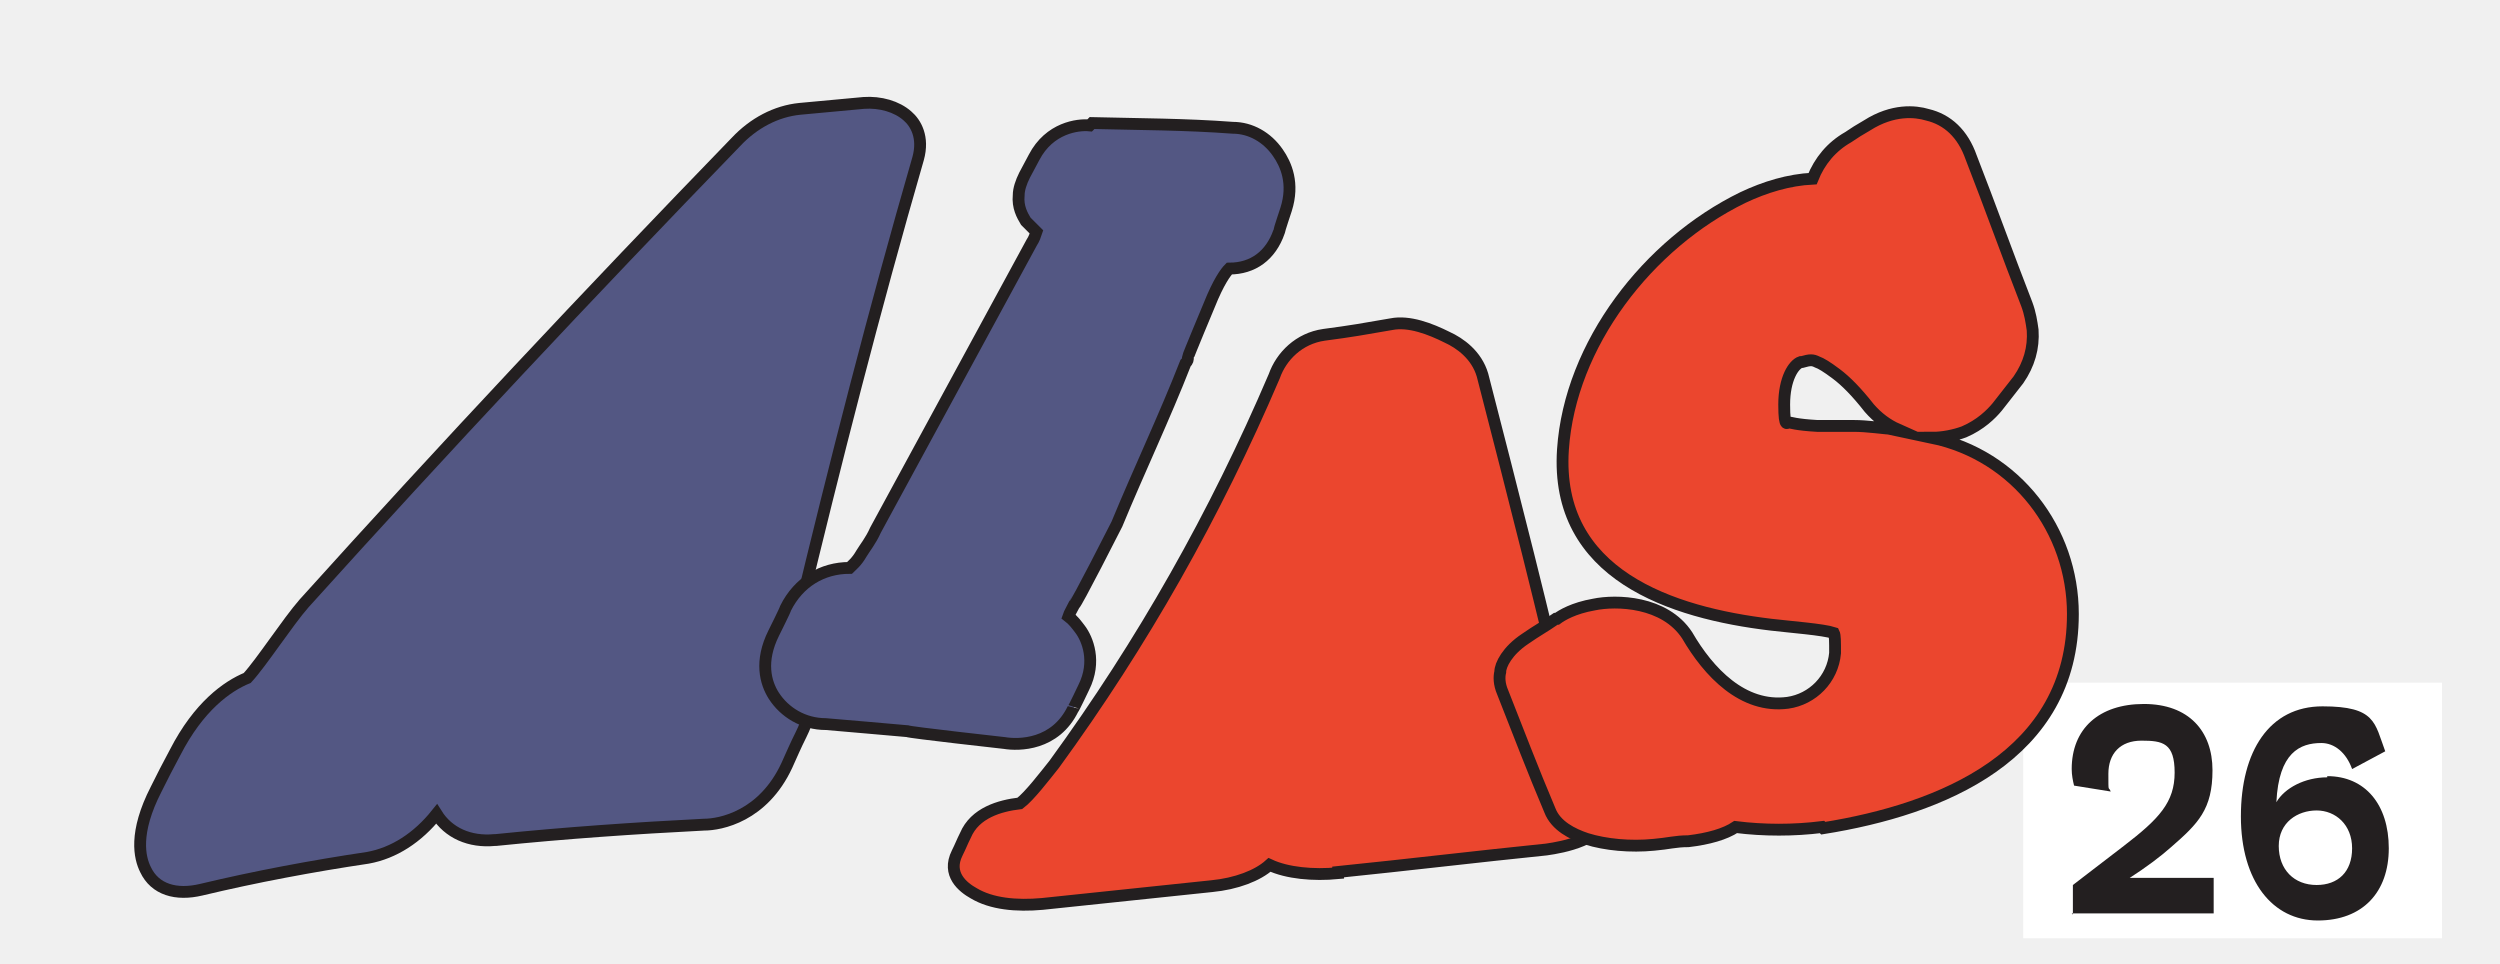
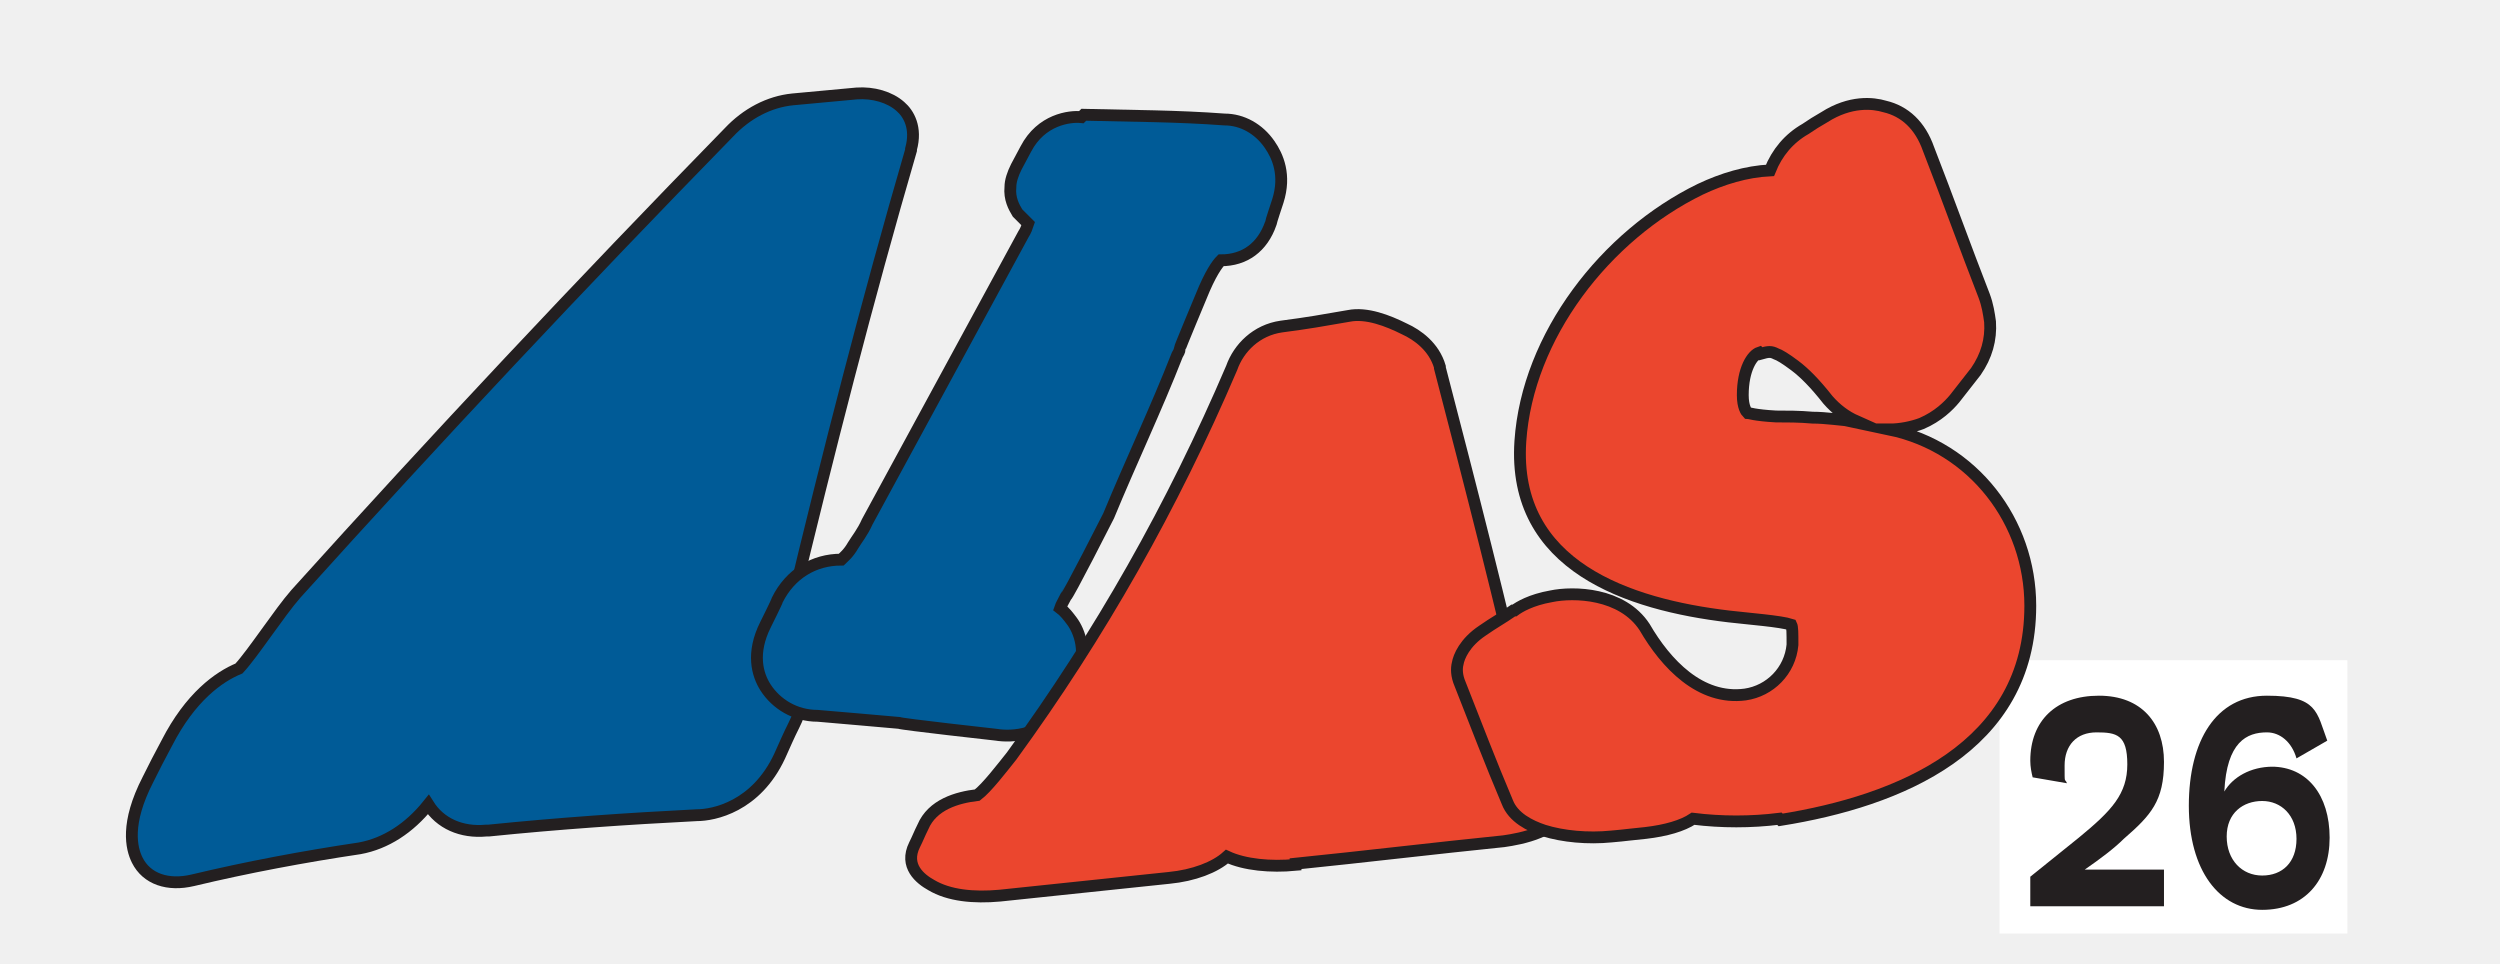
- <svg xmlns="http://www.w3.org/2000/svg" id="exhibition" version="1.1" viewBox="0 0 211.3 81.4">
+ <svg xmlns="http://www.w3.org/2000/svg" id="living-paintings" version="1.1" viewBox="0 0 211.3 81.4">
  <defs>
    <style>
      .st0 {
-         fill: #535783;
+         fill: #005b97;
      }

      .st0, .st1 {
        stroke: #231f20;
+         stroke-miterlimit: 10;
      }

      .st2 {
        fill: #fff;
      }

      .st1 {
        fill: #eb462e;
-         stroke-miterlimit: 10;
      }

      .st3 {
        fill: #231f20;
      }

      .st4 {
        isolation: isolate;
      }
    </style>
  </defs>
-   <rect class="st2" x="171" y="57.7" width="35.4" height="21.6" />
-   <g id="pulloutAI">
-     <path class="st0" d="M41.8,71c-2.1.2-3.9-.6-4.9-2.2-1.6,2-3.6,3.3-5.8,3.7-4.7.7-9.5,1.6-14.1,2.7-2.1.5-3.9,0-4.7-1.7-.5-1-1-3.1.9-6.8.6-1.2.9-1.8,1.6-3.1,2-3.9,4.4-5.6,6.1-6.3,1.2-1.3,3.4-4.7,4.8-6.3,11.9-13.2,24.1-26.2,36.5-39,1.5-1.6,3.4-2.6,5.4-2.8,2.2-.2,3.2-.3,5.4-.5,1.4-.1,2.8.3,3.7,1.1.7.6,1.4,1.8.9,3.6h0c-3.7,12.8-7,25.7-10.1,38.6-.2.8-.4,1.9-.6,2.8.3.3.6.6.8,1,1.1,1.8,1.2,3.9,0,6.3-.5,1-.7,1.5-1.2,2.6-2,4.3-5.6,5-7,5-5.9.3-11.7.7-17.6,1.3h-.1Z" />
-     <path class="st0" d="M92.3,10.4c4,.1,7.9.1,11.9.4,1.5,0,2.9.8,3.8,2.1.7,1,1.4,2.6.7,4.8,0,0-.6,1.8-.6,1.9-.7,2-2.2,3.1-4.2,3.1-.3.3-.9,1.1-1.7,3.1,0,0-1.8,4.3-1.8,4.4,0,.2,0,.3-.2.5-1.8,4.6-3.9,9-5.8,13.6,0,0-3.5,6.9-3.6,6.8-.2.4-.4.7-.5,1,.4.3.7.7,1,1.1.6.8,1.4,2.7.3,4.9,0,0-.9,1.9-.9,1.8-1.5,3.1-4.6,3.1-5.8,2.9,0,0-8.1-.9-8.2-1,0,0-6.8-.6-6.9-.6-1.9,0-3.5-1-4.4-2.4-.7-1.1-1.2-2.9,0-5.3,0,0,1-2,1-2.1,1.1-2.2,3.1-3.4,5.4-3.4.2-.2.6-.5,1-1.2.3-.5.8-1.1,1.2-2,4.4-8.1,8.8-16.2,13.2-24.3.2-.3.3-.6.4-.9-.3-.3-.6-.6-.9-.9-.3-.5-.7-1.2-.6-2.2,0-.5.2-1.1.5-1.7l.8-1.5c1.3-2.5,3.7-2.8,4.7-2.7h0s.2-.2.2-.2Z" />
-   </g>
-   <path class="st1" d="M113.1,73.8c-2.1.2-4.3,0-5.8-.7-1,.9-2.8,1.6-4.9,1.8-4.8.5-9.6,1-14.3,1.5-2.2.2-4.3,0-5.8-.9-.9-.5-2.3-1.6-1.4-3.4.3-.6.4-.9.7-1.5.8-1.9,2.9-2.5,4.6-2.7.8-.6,2.1-2.3,2.9-3.3,7.5-10.3,13.6-21.1,18.6-32.8.6-1.7,2.1-3.2,4.2-3.5,2.3-.3,3.4-.5,5.7-.9,1.5-.3,3.3.4,4.7,1.1,1.1.5,2.5,1.5,3,3.2h0c2.6,10.1,5.2,20.2,7.5,30.3.1.5.3,1.1.4,1.7.4,0,.8.2,1.1.4,1.8.8,2.5,1.9,2.2,3.2-.1.6-.2.9-.4,1.4-.6,2.3-4,2.9-5.4,3.1-5.9.6-11.7,1.3-17.6,1.9h0Z" />
-   <path class="st1" d="M152.2,30.6c-.6.2-1.4,1.4-1.4,3.6s.3,1.4.4,1.5c.1,0,.6.2,2.4.3h3.1c1.1,0,2.4.2,3.7.3-.9-.4-1.7-1-2.4-1.8h0c-1.1-1.4-2-2.3-2.8-2.9s-1.3-.9-1.6-1c-.4-.2-.6-.2-1.3,0h0ZM154,69.9c-2.4.3-4.9.3-7.3,0-.9.6-2.3,1-4,1.2-1.1,0-1.7.2-2.9.3-2,.2-4.1,0-5.7-.5-1.2-.4-2.6-1.1-3.1-2.4-1.4-3.3-2.7-6.7-4-10-.3-.7-.3-1.3-.2-1.7,0-.6.6-1.8,2.1-2.8,1-.7,1.6-1,2.6-1.7h.1c.4-.3,1.4-.9,3.1-1.2,1.9-.4,6-.3,7.9,2.6h0c1.8,3.1,4.7,6.2,8.5,5.7,2.1-.3,3.8-2,4-4.2,0-1,0-1.5-.1-1.7-.9-.3-3.6-.5-5.3-.7-8.4-1-18.3-4.2-17.6-14.8.6-8.9,7.2-17.4,15.2-21.3,1.9-.9,3.9-1.5,5.9-1.6.6-1.5,1.6-2.7,3-3.5.6-.4.9-.6,1.6-1,2.2-1.4,4.1-1.2,5.1-.9,1.7.4,3,1.6,3.7,3.6,1.6,4.1,3.1,8.3,4.7,12.4.3.8.4,1.5.5,2.2.1,1.5-.3,2.9-1.2,4.2-.7.9-1.1,1.4-1.8,2.3-.5.6-1.4,1.5-2.8,2.1-.8.3-1.8.5-2.7.5,7.1,1.5,11.9,7.8,11.9,14.9,0,12-11.1,16.5-21.1,18.1h0Z" />
+   <rect class="st2" x="169" y="55.8" width="29.4" height="23.1" />
+   <path class="st0" d="M41.1,70.2c-2.1.2-3.9-.6-4.9-2.2-1.6,2-3.6,3.3-5.8,3.7-4.7.7-9.5,1.6-14.1,2.7-2.1.5-3.9-.1-4.7-1.7-.5-1-1-3.1.9-6.8.6-1.2.9-1.8,1.6-3.1,2-3.9,4.4-5.6,6.1-6.3,1.2-1.3,3.4-4.7,4.8-6.3,11.9-13.2,24.1-26.2,36.6-39,1.5-1.6,3.4-2.6,5.4-2.8,2.2-.2,3.2-.3,5.4-.5,1.4-.1,2.8.3,3.7,1.1.7.6,1.4,1.8.9,3.6,0,0,0,0,0,.1-3.7,12.7-7,25.6-10.1,38.5-.2.8-.4,1.9-.6,2.8.3.3.6.6.8,1,1.1,1.8,1.2,3.9,0,6.3-.5,1-.7,1.5-1.2,2.6-2,4.3-5.6,5-7,5-5.9.3-11.7.7-17.6,1.3h0Z" />
+   <path class="st0" d="M91.6,9.7c4,.1,7.9.1,11.9.4,1.5,0,2.9.8,3.8,2.1.7,1,1.4,2.6.7,4.8,0,0-.6,1.8-.6,1.9-.7,2-2.2,3.1-4.2,3.1-.3.3-.9,1.1-1.7,3.1,0,0-1.8,4.3-1.8,4.4,0,.2-.1.3-.2.5-1.8,4.6-3.9,9-5.8,13.6,0,0-3.5,6.9-3.6,6.8-.2.4-.4.7-.5,1,.4.3.7.7,1,1.1.6.8,1.4,2.7.3,4.9,0,0-.9,1.9-.9,1.8-1.5,3.1-4.6,3.1-5.8,2.9,0,0-8.1-.9-8.2-1,0,0-6.8-.6-6.9-.6-1.9,0-3.5-1-4.4-2.4-.7-1.1-1.2-2.9,0-5.3,0,0,1-2,1-2.1,1.1-2.2,3.1-3.4,5.4-3.4.2-.2.6-.5,1-1.2.3-.5.8-1.1,1.2-2,4.4-8.1,8.8-16.2,13.2-24.3.2-.3.3-.6.4-.9-.3-.3-.6-.6-.9-.9-.3-.5-.7-1.2-.6-2.2,0-.5.2-1.1.5-1.7,0,0,.8-1.5.8-1.5,1.3-2.5,3.7-2.8,4.7-2.7h0Z" />
+   <path class="st1" d="M109.5,73.1c-2.1.2-4.3,0-5.8-.7-1,.9-2.8,1.6-4.9,1.8-4.8.5-9.6,1-14.3,1.5-2.2.2-4.3,0-5.8-.9-.9-.5-2.3-1.6-1.4-3.4.3-.6.4-.9.7-1.5.8-1.9,2.9-2.5,4.6-2.7.8-.6,2.1-2.3,2.9-3.3,7.5-10.3,13.6-21.1,18.6-32.8.6-1.7,2.1-3.2,4.2-3.5,2.3-.3,3.4-.5,5.7-.9,1.5-.3,3.3.4,4.7,1.1,1.1.5,2.5,1.5,3,3.2,0,0,0,0,0,.1,2.6,10,5.2,20.1,7.5,30.2.1.5.3,1.1.4,1.7.4.1.8.2,1.1.4,1.8.8,2.5,1.9,2.2,3.2-.1.6-.2.9-.4,1.4-.6,2.3-4,2.9-5.4,3.1-5.9.6-11.7,1.3-17.6,1.9h0Z" />
+   <path class="st1" d="M148.7,29.8c-.6.2-1.4,1.4-1.4,3.6,0,1,.3,1.4.4,1.5.1,0,.6.2,2.4.3.9,0,2,0,3.1.1,1.1,0,2.4.2,3.7.3-.9-.4-1.7-1-2.4-1.8,0,0,0,0,0,0-1.1-1.4-2-2.3-2.8-2.9s-1.3-.9-1.6-1c-.4-.2-.6-.2-1.3,0h0ZM150.4,69.2c-2.4.3-4.9.3-7.3,0-.9.6-2.3,1-4,1.2-1.1.1-1.7.2-2.9.3-2,.2-4.1,0-5.7-.5-1.2-.4-2.6-1.1-3.1-2.4-1.4-3.3-2.7-6.7-4-10-.3-.7-.3-1.3-.2-1.7.1-.6.6-1.8,2.1-2.8,1-.7,1.6-1,2.6-1.7,0,0,0,0,.1,0,.4-.3,1.4-.9,3.1-1.2,1.9-.4,6-.3,7.9,2.6,0,0,0,0,0,0,0,0,0,0,0,0,1.8,3.1,4.7,6.2,8.5,5.7,2.1-.3,3.8-2,4-4.2,0-1,0-1.5-.1-1.7-.9-.3-3.6-.5-5.3-.7-8.4-1-18.3-4.2-17.6-14.8.6-8.9,7.2-17.4,15.2-21.3,1.9-.9,3.9-1.5,5.9-1.6.6-1.5,1.6-2.7,3-3.5.6-.4.9-.6,1.6-1,2.2-1.4,4.1-1.2,5.1-.9,1.7.4,3,1.6,3.7,3.6,1.6,4.1,3.1,8.3,4.7,12.4.3.8.4,1.5.5,2.2.1,1.5-.3,2.9-1.2,4.2-.7.9-1.1,1.4-1.8,2.3-.5.6-1.4,1.5-2.8,2.1-.8.3-1.8.5-2.7.5,7.1,1.5,11.9,7.8,11.9,14.9,0,12-11.1,16.5-21.1,18.1h0Z" />
  <g class="st4">
    <g class="st4">
-       <g class="st4">
-         <path class="st3" d="M175.2,77.3v-2.5l4.3-3.3c3-2.3,4.3-3.7,4.3-6.2s-1-2.7-2.8-2.7-2.8,1.1-2.8,2.8,0,1,.2,1.5l-3.1-.5c-.1-.4-.2-.9-.2-1.4,0-3.4,2.3-5.5,6.1-5.5s5.8,2.3,5.8,5.6-1.2,4.5-3.5,6.5c-.9.8-2.1,1.7-3.5,2.6h7.1v3h-12,0Z" />
-         <path class="st3" d="M196.7,65.6c3.2,0,5.2,2.4,5.2,6.1s-2.2,6.1-6,6.1-6.5-3.3-6.5-8.8,2.4-9.3,6.9-9.3,4.4,1.4,5.3,3.8l-2.8,1.5c-.5-1.4-1.5-2.2-2.6-2.2-1.8,0-3.6.8-3.8,5,.7-1.2,2.4-2.1,4.3-2.1h0ZM195.8,74.8c1.8,0,3-1.1,3-3.1s-1.4-3.2-3-3.2-3.2,1-3.2,3,1.3,3.3,3.2,3.3Z" />
-       </g>
+       <path class="st3" d="M171.6,76.6v-2.5l4.1-3.3c2.8-2.3,4.1-3.7,4.1-6.2s-.9-2.7-2.6-2.7-2.7,1.1-2.7,2.8,0,1,.2,1.5l-2.9-.5c-.1-.4-.2-.9-.2-1.4,0-3.4,2.2-5.5,5.8-5.5s5.5,2.3,5.5,5.6-1.1,4.5-3.4,6.5c-.8.8-2,1.7-3.3,2.6,1.1,0,2.1,0,6.7,0v3.1h-11.4Z" />
+       <path class="st3" d="M192,64.8c3,0,4.9,2.4,4.9,6s-2.1,6.1-5.7,6.1-6.2-3.3-6.2-8.8,2.3-9.3,6.6-9.3,4.2,1.4,5.1,3.8l-2.6,1.5c-.4-1.4-1.4-2.2-2.5-2.2-1.7,0-3.4.8-3.6,5,.7-1.2,2.2-2.1,4.1-2.1ZM191.2,74c1.7,0,2.9-1.1,2.9-3.1s-1.3-3.2-2.9-3.2-3,1-3,3,1.3,3.3,3,3.3Z" />
    </g>
  </g>
</svg>
